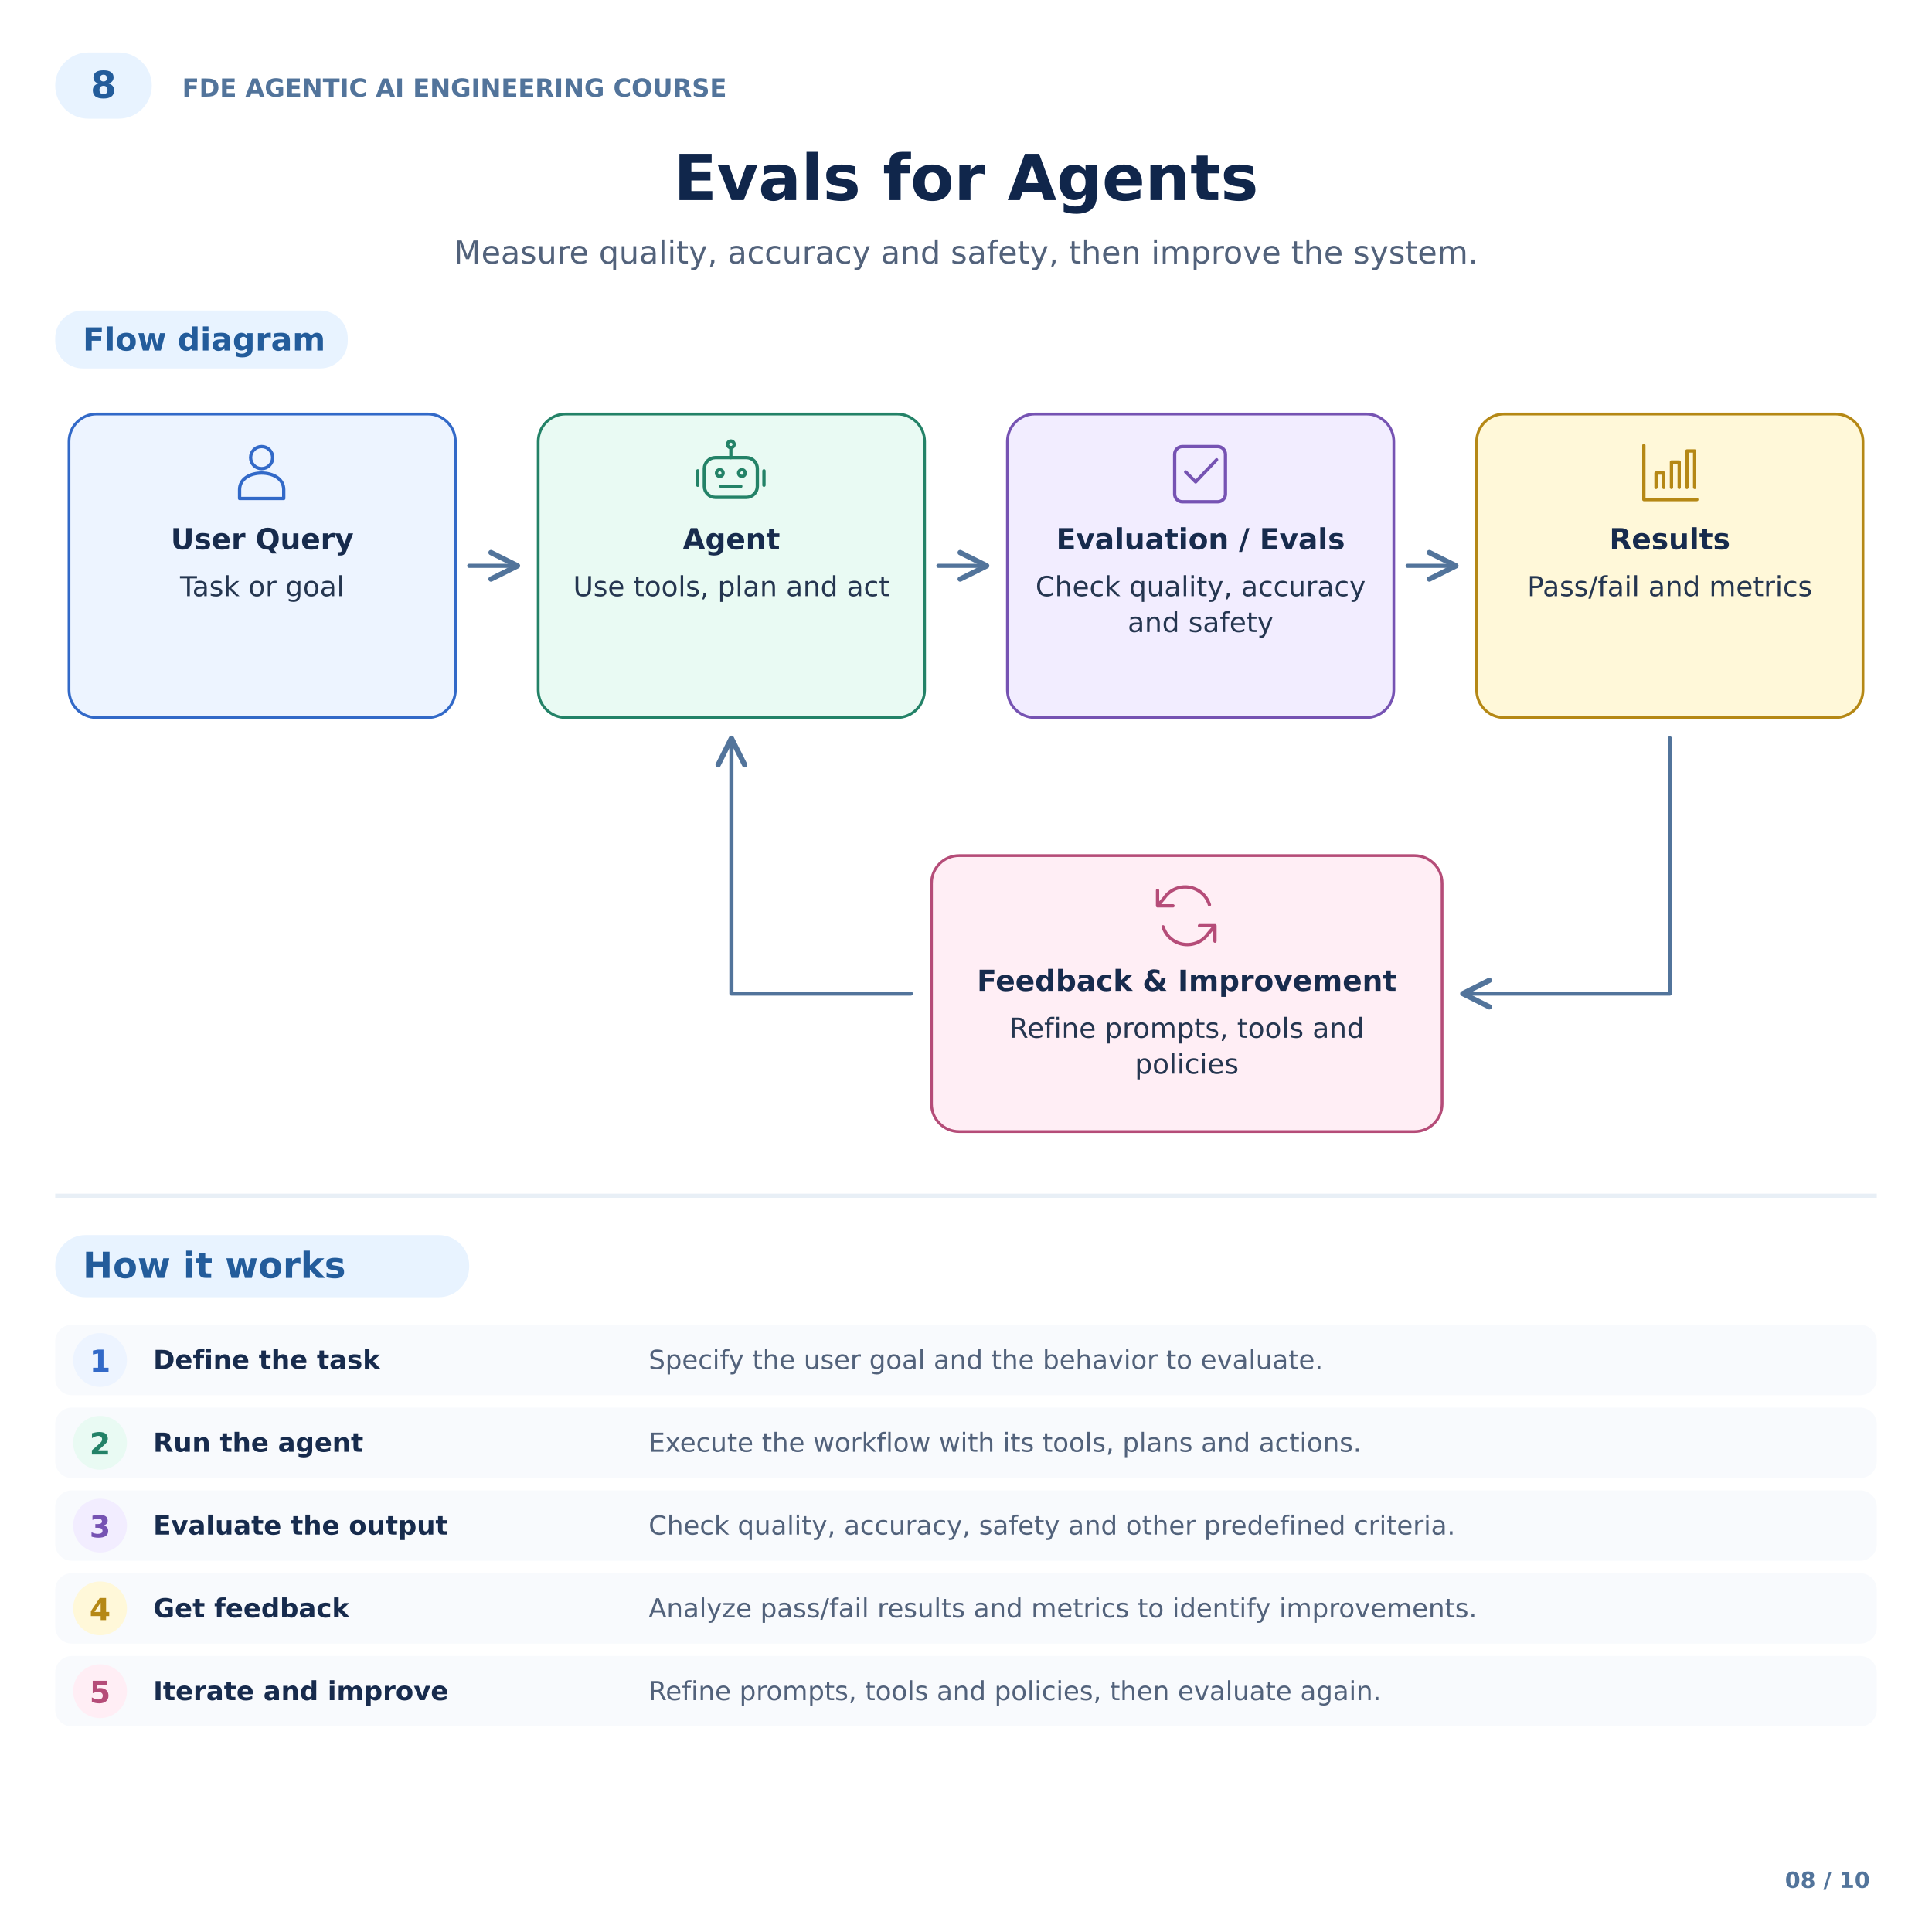
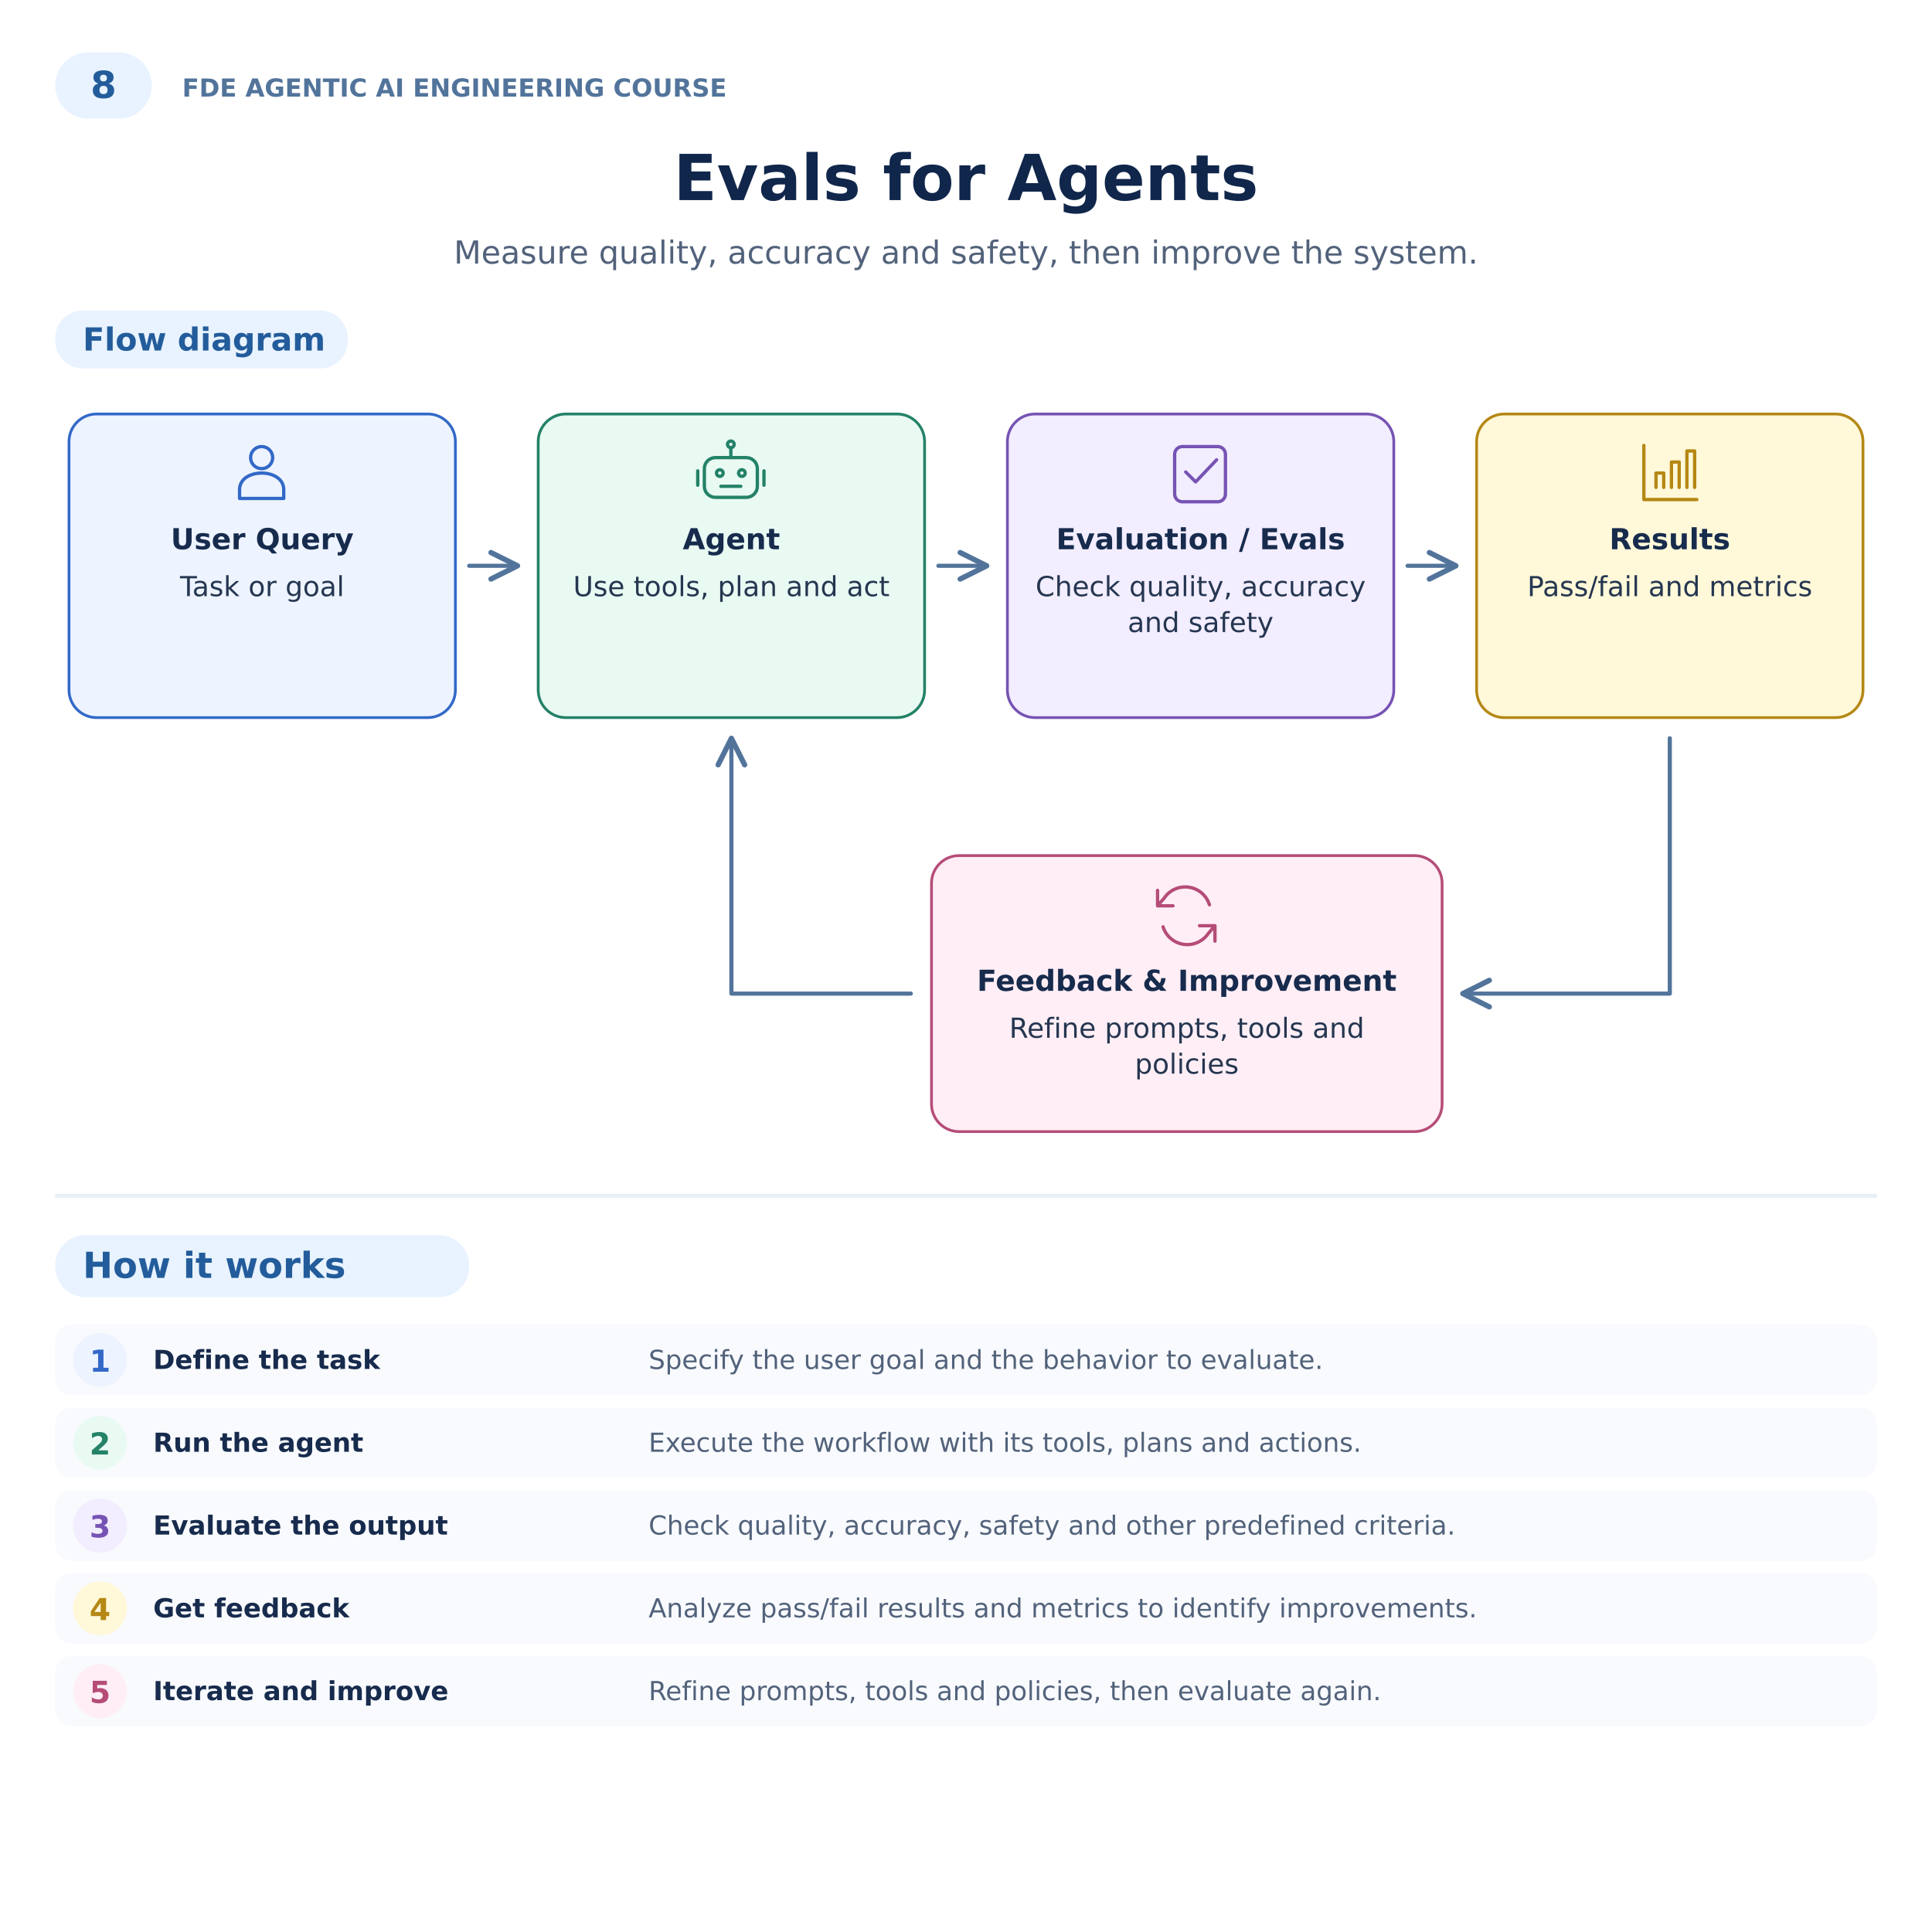
<svg xmlns="http://www.w3.org/2000/svg" width="1400" height="1400" viewBox="0 0 1400 1400" role="img" aria-labelledby="title desc">
  <defs>
    <marker id="arrow" viewBox="0 0 10 10" refX="9" refY="5" markerWidth="8" markerHeight="8" orient="auto-start-reverse">
      <path d="M1 1 9 5 1 9" fill="none" stroke="#52749b" stroke-width="1.6" stroke-linecap="round" stroke-linejoin="round" />
    </marker>
  </defs>
  <g font-family="DejaVu Sans,Arial,sans-serif">
    <rect x="0" y="0" width="1400" height="1400" rx="0" fill="#ffffff" stroke="none" stroke-width="2" />
    <rect x="40" y="38" width="70" height="48" rx="24" fill="#e8f3ff" stroke="none" stroke-width="2" />
    <text x="75" y="71" font-size="27" font-weight="700" fill="#235c9b" text-anchor="middle">8</text>
    <text x="132" y="70" font-size="18" font-weight="700" fill="#52749b" text-anchor="start">FDE AGENTIC AI ENGINEERING COURSE</text>
    <text x="700" y="145" font-size="46" font-weight="700" fill="#10264b" text-anchor="middle">Evals for Agents</text>
    <text x="700" y="191" font-size="23" font-weight="400" fill="#52627b" text-anchor="middle">Measure quality, accuracy and safety, then improve the system.</text>
    <rect x="40" y="225" width="212" height="42" rx="20" fill="#e8f3ff" stroke="none" stroke-width="2" />
    <text x="60" y="254" font-size="23" font-weight="700" fill="#235c9b" text-anchor="start">Flow diagram</text>
    <rect x="50" y="300" width="280" height="220" rx="20" fill="#edf4ff" stroke="#3269c8" stroke-width="2" />
    <g transform="translate(164.0,318) scale(0.8)" fill="none" stroke="#3269c8" stroke-width="3" stroke-linecap="round" stroke-linejoin="round">
      <circle cx="32" cy="17" r="10" />
      <path d="M12 54v-8c0-20 40-20 40 0v8Z" />
    </g>
    <text x="190.0" y="398" font-size="21" font-weight="700" fill="#172b4d" text-anchor="middle">User Query</text>
    <text x="190.0" y="432" font-size="20" font-weight="400" fill="#253650" text-anchor="middle">Task or goal</text>
    <rect x="390" y="300" width="280" height="220" rx="20" fill="#e9faf3" stroke="#238267" stroke-width="2" />
    <g transform="translate(504.0,318) scale(0.8)" fill="none" stroke="#238267" stroke-width="3" stroke-linecap="round" stroke-linejoin="round">
      <rect x="8" y="17" width="48" height="36" rx="10" />
      <path d="M32 17V8M2 29v13M62 29v13M23 43h18" />
      <circle cx="32" cy="5" r="3" />
      <circle cx="22" cy="31" r="3" />
      <circle cx="42" cy="31" r="3" />
    </g>
    <text x="530.0" y="398" font-size="21" font-weight="700" fill="#172b4d" text-anchor="middle">Agent</text>
    <text x="530.0" y="432" font-size="20" font-weight="400" fill="#253650" text-anchor="middle">Use tools, plan and act</text>
    <rect x="730" y="300" width="280" height="220" rx="20" fill="#f2edff" stroke="#7653b3" stroke-width="2" />
    <g transform="translate(844.0,318) scale(0.8)" fill="none" stroke="#7653b3" stroke-width="3" stroke-linecap="round" stroke-linejoin="round">
      <rect x="9" y="7" width="46" height="50" rx="7" />
      <path d="m19 30 9 9 19-20" />
    </g>
    <text x="870.0" y="398" font-size="21" font-weight="700" fill="#172b4d" text-anchor="middle">Evaluation / Evals</text>
    <text x="870.0" y="432" font-size="20" font-weight="400" fill="#253650" text-anchor="middle">Check quality, accuracy</text>
    <text x="870.0" y="458" font-size="20" font-weight="400" fill="#253650" text-anchor="middle">and safety</text>
    <rect x="1070" y="300" width="280" height="220" rx="20" fill="#fff8d9" stroke="#b58815" stroke-width="2" />
    <g transform="translate(1184.0,318) scale(0.8)" fill="none" stroke="#b58815" stroke-width="3" stroke-linecap="round" stroke-linejoin="round">
      <path d="M9 6v49h48 M20 44V31h7v13 M34 44V21h7v23 M48 44V11h7v33" />
    </g>
    <text x="1210.0" y="398" font-size="21" font-weight="700" fill="#172b4d" text-anchor="middle">Results</text>
    <text x="1210.0" y="432" font-size="20" font-weight="400" fill="#253650" text-anchor="middle">Pass/fail and metrics</text>
    <path d="M340 410H375" fill="none" stroke="#52749b" stroke-width="3" stroke-linecap="round" stroke-linejoin="round" marker-end="url(#arrow)" />
    <path d="M680 410H715" fill="none" stroke="#52749b" stroke-width="3" stroke-linecap="round" stroke-linejoin="round" marker-end="url(#arrow)" />
    <path d="M1020 410H1055" fill="none" stroke="#52749b" stroke-width="3" stroke-linecap="round" stroke-linejoin="round" marker-end="url(#arrow)" />
    <rect x="675" y="620" width="370" height="200" rx="20" fill="#ffeef5" stroke="#b54c78" stroke-width="2" />
    <g transform="translate(834.0,638) scale(0.8)" fill="none" stroke="#b54c78" stroke-width="3" stroke-linecap="round" stroke-linejoin="round">
      <path d="M53 22A23 23 0 0 0 12 16L6 23 M6 9v14h14 M11 42a23 23 0 0 0 41 6l6-7 M58 55V41H44" />
    </g>
    <text x="860.0" y="718" font-size="21" font-weight="700" fill="#172b4d" text-anchor="middle">Feedback &amp; Improvement</text>
    <text x="860.0" y="752" font-size="20" font-weight="400" fill="#253650" text-anchor="middle">Refine prompts, tools and</text>
    <text x="860.0" y="778" font-size="20" font-weight="400" fill="#253650" text-anchor="middle">policies</text>
    <path d="M1210 535V720H1060" fill="none" stroke="#52749b" stroke-width="3" stroke-linecap="round" stroke-linejoin="round" marker-end="url(#arrow)" />
    <path d="M660 720H530V535" fill="none" stroke="#52749b" stroke-width="3" stroke-linecap="round" stroke-linejoin="round" marker-end="url(#arrow)" />
    <rect x="40" y="865" width="1320" height="3" rx="0" fill="#e8eff6" stroke="none" stroke-width="2" />
    <rect x="40" y="895" width="300" height="45" rx="22" fill="#e8f3ff" stroke="none" stroke-width="2" />
    <text x="60" y="926" font-size="26" font-weight="700" fill="#235c9b" text-anchor="start">How it works</text>
    <rect x="40" y="960" width="1320" height="51" rx="12" fill="#f8fafd" stroke="none" stroke-width="2" />
    <rect x="53" y="966" width="39" height="39" rx="20" fill="#edf4ff" stroke="none" stroke-width="2" />
    <text x="72.5" y="994" font-size="22" font-weight="700" fill="#3269c8" text-anchor="middle">1</text>
    <text x="111" y="992" font-size="19" font-weight="700" fill="#172b4d" text-anchor="start">Define the task</text>
    <text x="470" y="992" font-size="19" font-weight="400" fill="#52627b" text-anchor="start">Specify the user goal and the behavior to evaluate.</text>
    <rect x="40" y="1020" width="1320" height="51" rx="12" fill="#f8fafd" stroke="none" stroke-width="2" />
    <rect x="53" y="1026" width="39" height="39" rx="20" fill="#e9faf3" stroke="none" stroke-width="2" />
    <text x="72.5" y="1054" font-size="22" font-weight="700" fill="#238267" text-anchor="middle">2</text>
    <text x="111" y="1052" font-size="19" font-weight="700" fill="#172b4d" text-anchor="start">Run the agent</text>
    <text x="470" y="1052" font-size="19" font-weight="400" fill="#52627b" text-anchor="start">Execute the workflow with its tools, plans and actions.</text>
    <rect x="40" y="1080" width="1320" height="51" rx="12" fill="#f8fafd" stroke="none" stroke-width="2" />
    <rect x="53" y="1086" width="39" height="39" rx="20" fill="#f2edff" stroke="none" stroke-width="2" />
    <text x="72.5" y="1114" font-size="22" font-weight="700" fill="#7653b3" text-anchor="middle">3</text>
    <text x="111" y="1112" font-size="19" font-weight="700" fill="#172b4d" text-anchor="start">Evaluate the output</text>
    <text x="470" y="1112" font-size="19" font-weight="400" fill="#52627b" text-anchor="start">Check quality, accuracy, safety and other predefined criteria.</text>
    <rect x="40" y="1140" width="1320" height="51" rx="12" fill="#f8fafd" stroke="none" stroke-width="2" />
    <rect x="53" y="1146" width="39" height="39" rx="20" fill="#fff8d9" stroke="none" stroke-width="2" />
    <text x="72.5" y="1174" font-size="22" font-weight="700" fill="#b58815" text-anchor="middle">4</text>
    <text x="111" y="1172" font-size="19" font-weight="700" fill="#172b4d" text-anchor="start">Get feedback</text>
    <text x="470" y="1172" font-size="19" font-weight="400" fill="#52627b" text-anchor="start">Analyze pass/fail results and metrics to identify improvements.</text>
    <rect x="40" y="1200" width="1320" height="51" rx="12" fill="#f8fafd" stroke="none" stroke-width="2" />
    <rect x="53" y="1206" width="39" height="39" rx="20" fill="#ffeef5" stroke="none" stroke-width="2" />
    <text x="72.5" y="1234" font-size="22" font-weight="700" fill="#b54c78" text-anchor="middle">5</text>
    <text x="111" y="1232" font-size="19" font-weight="700" fill="#172b4d" text-anchor="start">Iterate and improve</text>
    <text x="470" y="1232" font-size="19" font-weight="400" fill="#52627b" text-anchor="start">Refine prompts, tools and policies, then evaluate again.</text>
-     <text x="1355" y="1368" font-size="16" font-weight="700" fill="#52749b" text-anchor="end">08 / 10</text>
  </g>
</svg>
